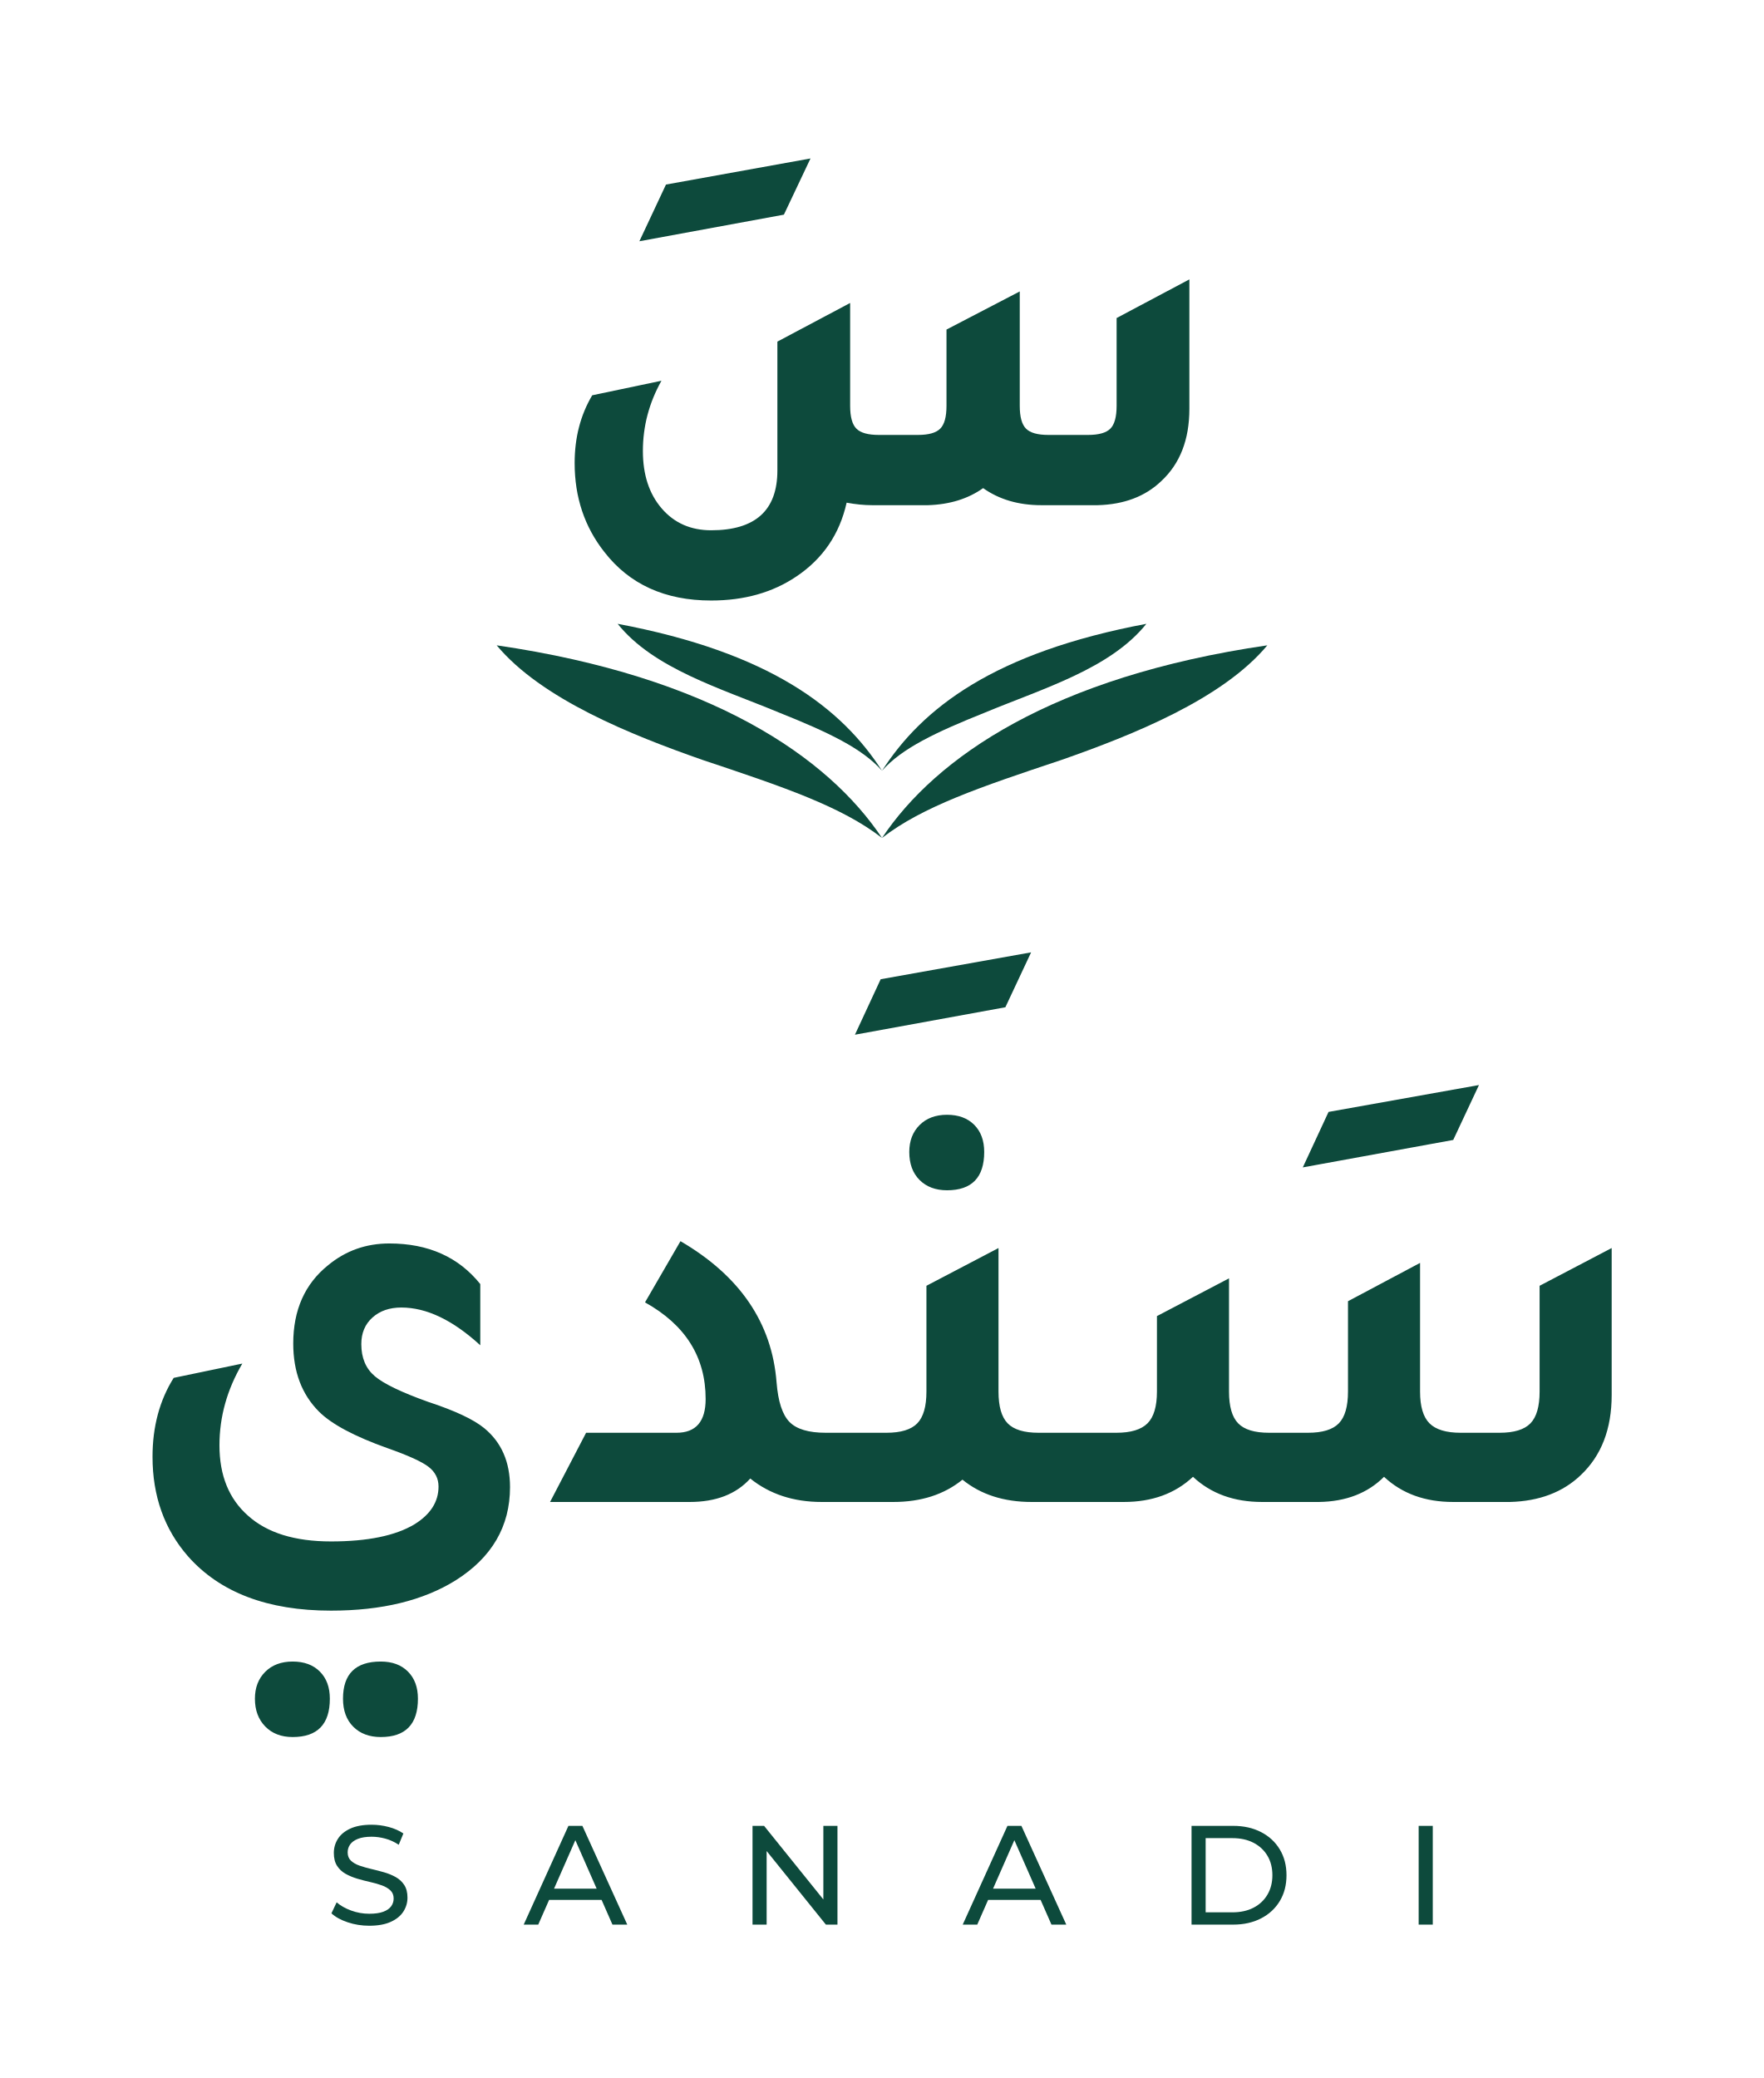
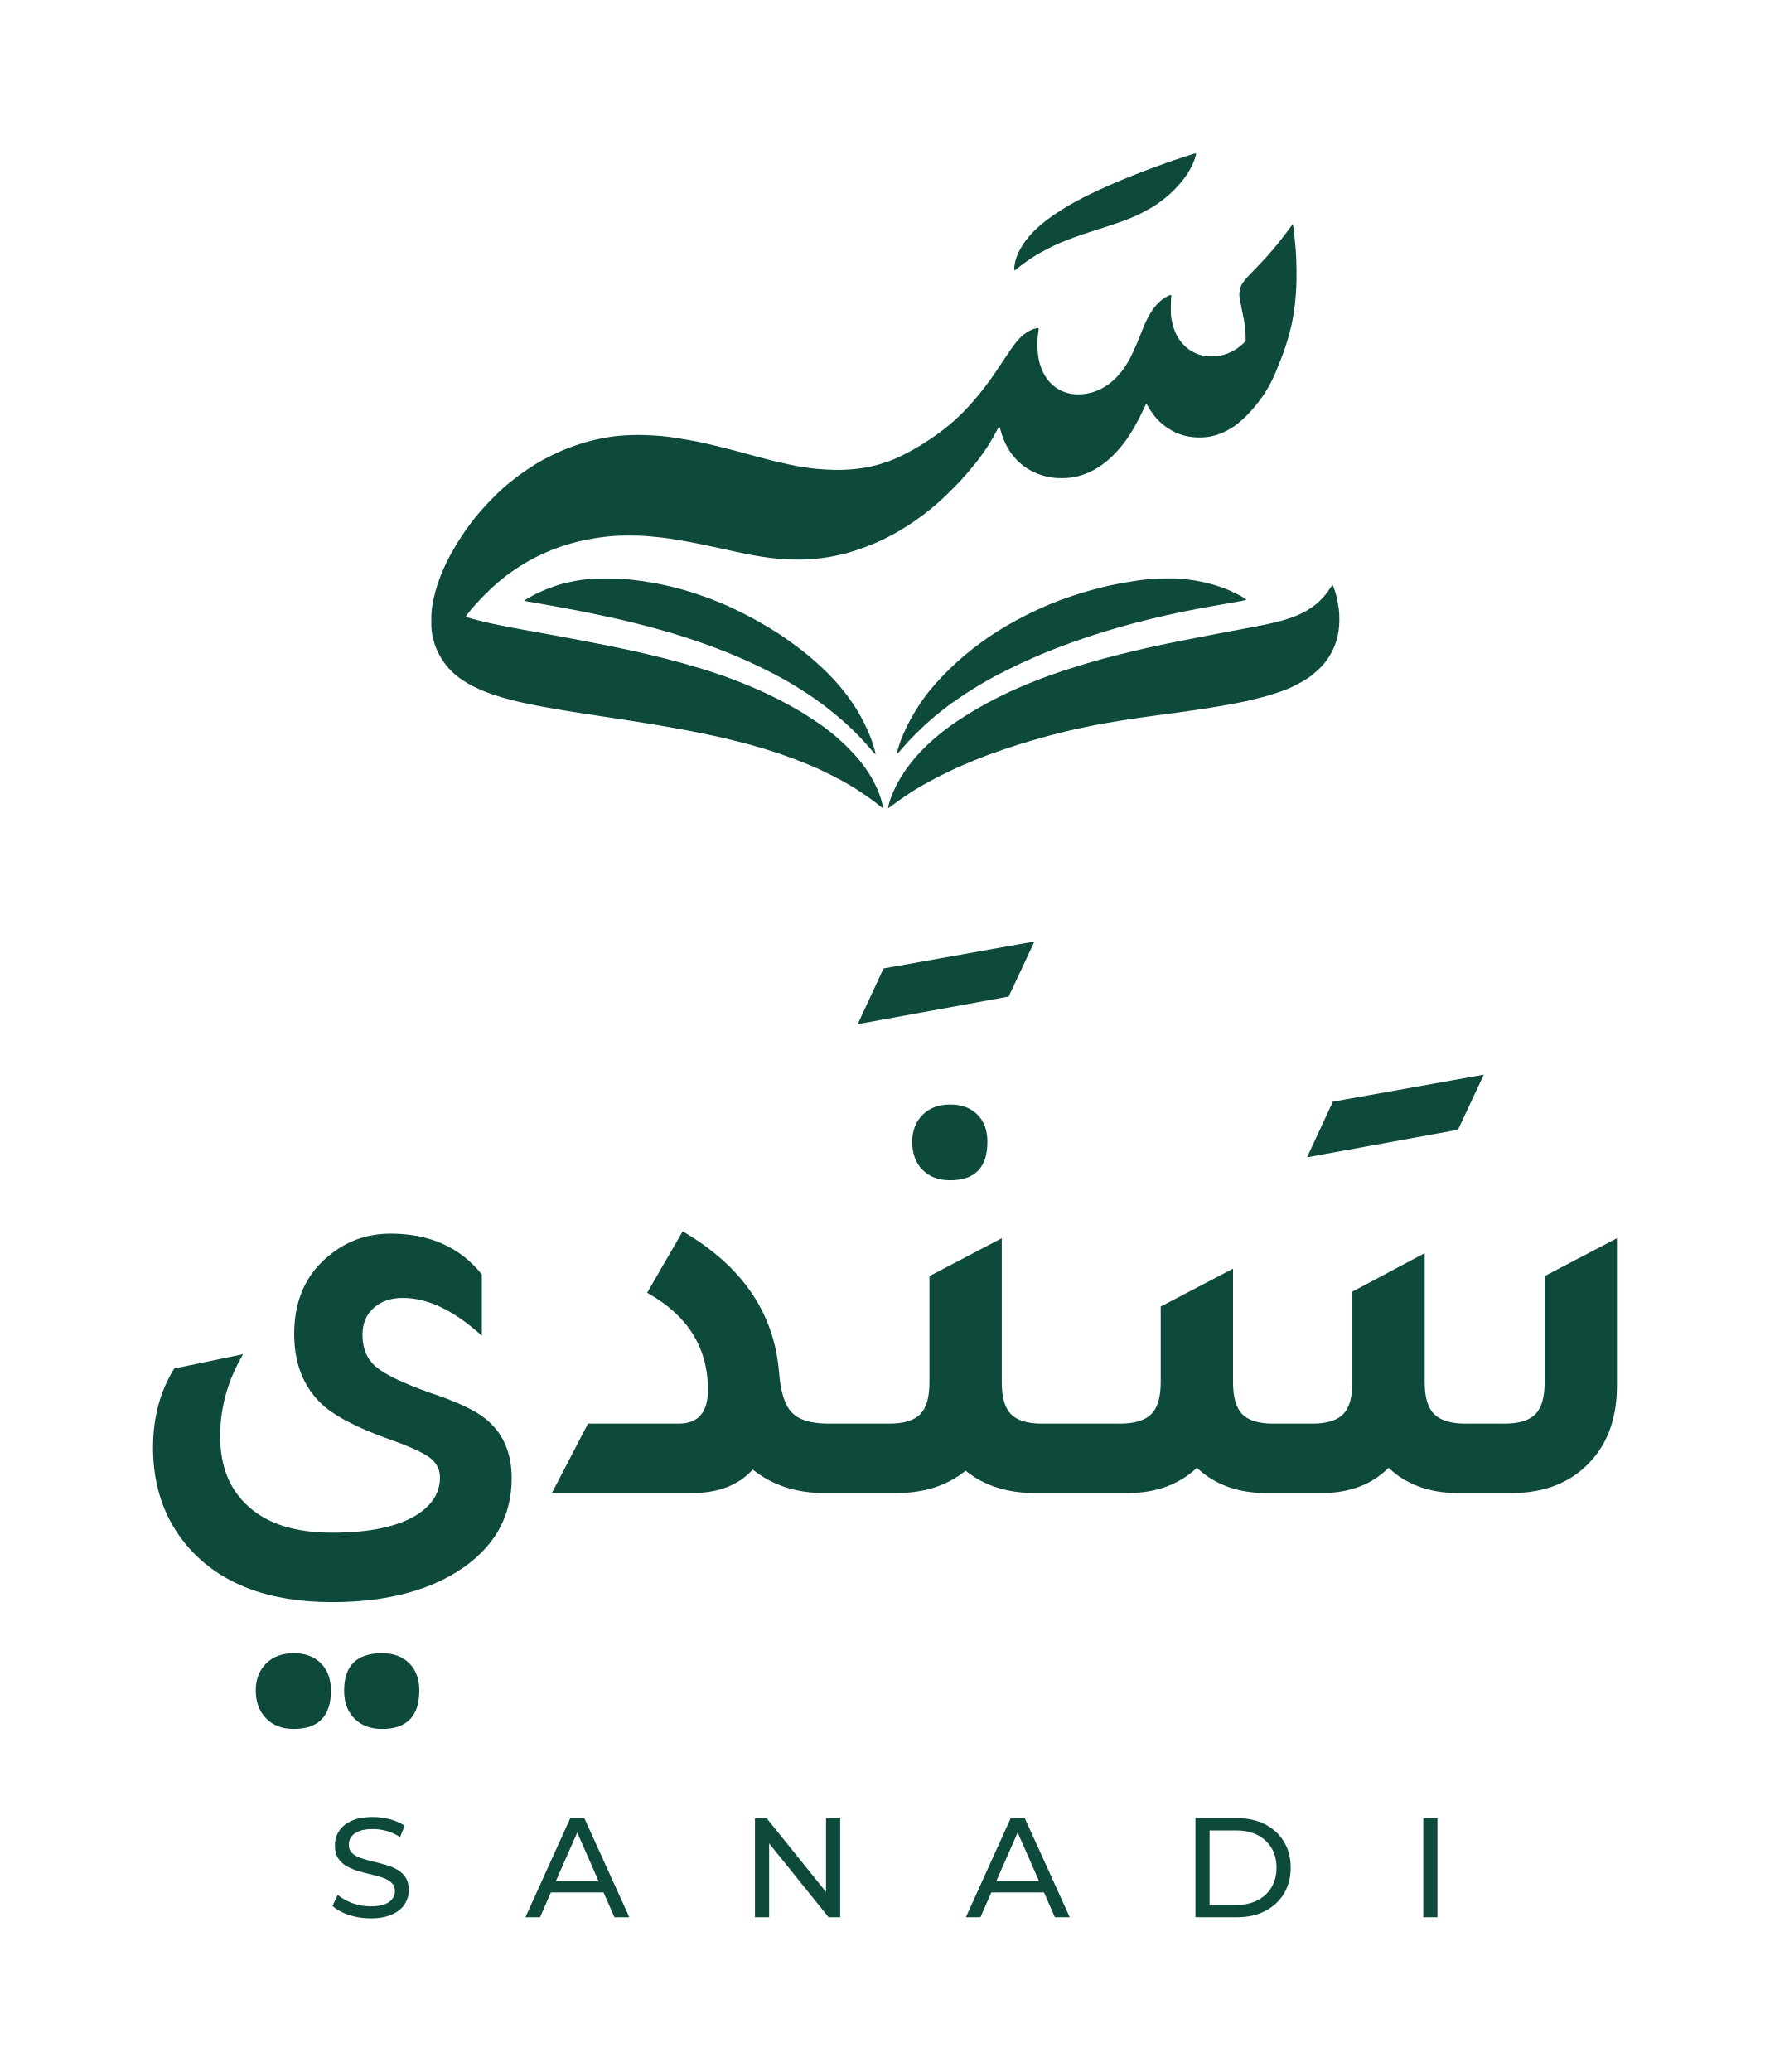
- <svg xmlns="http://www.w3.org/2000/svg" viewBox="0 0 925 1090">
+ <svg xmlns="http://www.w3.org/2000/svg" viewBox="0 0 925 1083">
  <g fill="#0D4A3C">
-     <g transform="translate(227.6,9.5) scale(0.47)">
-       <path d="M229.24 249.04 258.92 185.76 420.2 156.64 390.52 219.36ZM761.8 334.72 843.0 291.6V436.08Q843.0 487.6 811.64 516.72Q784.76 542.48 740.52 543.6H677.8Q639.72 543.6 612.84 524.56Q587.64 542.48 551.24 543.6H489.08Q475.64 543.6 460.52 540.8Q448.76 593.44 404.52 623.12Q364.76 650.0 309.32 650.0Q232.04 650.0 190.04 595.68Q157.0 553.68 157.0 496.56Q157.0 454.0 176.6 420.96L253.88 404.72Q233.16 441.68 233.16 483.12Q233.16 522.88 254.16 547.24Q275.16 571.6 309.32 571.6Q383.24 571.6 383.24 504.96V361.04L464.44 317.92V432.72Q464.44 451.2 471.44 458.2Q478.44 465.2 496.36 465.2H540.04Q557.96 465.2 564.96 458.2Q571.96 451.2 571.96 432.72V347.6L653.72 305.04V432.72Q653.72 451.2 660.72 458.2Q667.72 465.2 685.64 465.2H729.88Q747.8 465.2 754.8 458.2Q761.8 451.2 761.8 432.72Z" />
-       <path d="M500,915 C560,825 690,735 930,700 C880,760 780,800 700,828 C610,858 545,880 500,915 Z" />
-       <path d="M500,840 C545,770 625,708 795,676 C755,726 680,748 615,775 C560,797 522,815 500,840 Z" />
-       <path d="M500,915 C440,825 310,735 70,700 C120,760 220,800 300,828 C390,858 455,880 500,915 Z" />
-       <path d="M500,840 C455,770 375,708 205,676 C245,726 320,748 385,775 C440,797 478,815 500,840 Z" />
+     <g transform="translate(225.4,80.0) scale(0.2536) translate(-64.0,-35.0)">
+       <path fill-rule="evenodd" d="M1011.20,1381.88C1034.39,1364.43 1057.38,1349.11 1076.50,1338.37C1098.88,1325.79 1107.26,1321.37 1126.25,1312.14C1145.52,1302.77 1145.18,1302.93 1164.00,1294.89C1177.57,1289.09 1201.09,1279.58 1209.25,1276.59C1212.28,1275.48 1217.00,1273.74 1219.75,1272.73C1229.93,1268.96 1260.50,1258.57 1272.50,1254.80C1315.43,1241.30 1366.03,1227.79 1401.00,1220.49C1431.06,1214.21 1444.34,1211.64 1459.00,1209.24C1461.61,1208.82 1470.39,1207.34 1478.50,1205.96C1494.30,1203.28 1503.59,1201.84 1520.25,1199.50C1526.03,1198.69 1532.28,1197.79 1534.16,1197.50C1536.03,1197.21 1544.02,1196.10 1551.91,1195.02C1559.79,1193.93 1570.41,1192.47 1575.50,1191.76C1580.59,1191.05 1589.92,1189.81 1596.25,1189.00C1602.58,1188.19 1613.15,1186.73 1619.75,1185.75C1626.35,1184.77 1633.55,1183.74 1635.75,1183.46C1637.95,1183.18 1643.12,1182.40 1647.25,1181.73C1658.85,1179.84 1663.52,1179.12 1673.25,1177.72C1678.20,1177.00 1686.53,1175.63 1691.75,1174.68C1696.97,1173.72 1702.38,1172.74 1703.75,1172.50C1709.54,1171.50 1714.99,1170.50 1718.50,1169.78C1720.56,1169.36 1725.85,1168.33 1730.25,1167.48C1763.21,1161.15 1798.24,1151.48 1824.08,1141.58C1842.66,1134.46 1866.13,1121.69 1878.59,1111.92C1883.88,1107.77 1895.26,1097.62 1898.76,1093.93C1914.04,1077.82 1925.62,1057.21 1931.31,1036.00C1932.64,1031.05 1932.74,1030.54 1934.42,1020.75C1936.63,1007.82 1936.86,988.08 1934.95,974.00C1934.11,967.84 1932.48,957.87 1932.00,956.00C1931.75,955.04 1930.95,951.66 1930.21,948.50C1928.95,943.07 1925.51,932.44 1923.46,927.67C1922.95,926.48 1922.22,925.50 1921.82,925.50C1921.43,925.50 1919.60,927.94 1917.76,930.91C1910.27,942.99 1899.93,954.93 1889.00,964.12C1879.00,972.53 1864.48,981.29 1850.50,987.36C1833.93,994.55 1812.39,1000.85 1785.00,1006.52C1778.26,1007.91 1771.74,1009.23 1770.50,1009.46C1769.26,1009.69 1765.89,1010.34 1763.00,1010.91C1760.11,1011.49 1754.04,1012.65 1749.50,1013.50C1744.96,1014.36 1739.56,1015.38 1737.50,1015.77C1735.44,1016.17 1730.71,1017.05 1727.00,1017.74C1723.29,1018.42 1714.85,1020.00 1708.25,1021.26C1696.02,1023.59 1689.76,1024.77 1681.75,1026.25C1670.63,1028.31 1651.04,1032.11 1645.50,1033.27C1643.71,1033.65 1637.97,1034.77 1632.75,1035.77C1627.53,1036.76 1618.75,1038.48 1613.25,1039.59C1607.75,1040.69 1601.11,1042.02 1598.50,1042.53C1595.89,1043.04 1589.92,1044.26 1585.25,1045.24C1580.58,1046.21 1573.38,1047.69 1569.25,1048.53C1565.12,1049.36 1560.96,1050.25 1560.00,1050.51C1558.37,1050.94 1552.41,1052.25 1541.75,1054.54C1539.28,1055.07 1535.90,1055.82 1534.25,1056.21C1532.60,1056.61 1528.78,1057.50 1525.75,1058.20C1522.72,1058.90 1517.66,1060.07 1514.50,1060.81C1497.17,1064.82 1468.15,1072.12 1448.00,1077.54C1418.43,1085.49 1374.52,1099.05 1350.25,1107.74C1346.67,1109.02 1341.28,1110.93 1338.25,1111.98C1331.66,1114.27 1326.00,1116.37 1319.25,1119.01C1293.67,1129.00 1289.98,1130.50 1274.25,1137.37C1231.14,1156.17 1190.35,1178.22 1152.00,1203.44C1096.46,1239.97 1053.18,1283.77 1027.90,1329.01C1023.55,1336.80 1021.14,1341.52 1019.35,1345.75C1018.65,1347.40 1017.07,1350.91 1015.83,1353.55C1010.65,1364.62 1004.57,1385.00 1006.45,1385.00C1006.78,1385.00 1008.92,1383.59 1011.20,1381.88Z M994.85,1381.38C994.12,1373.69 988.70,1356.84 982.75,1343.75C969.16,1313.85 951.18,1288.69 923.76,1261.21C902.07,1239.46 881.38,1222.61 853.75,1204.18C822.36,1183.24 795.85,1168.34 756.25,1149.37C739.14,1141.17 709.61,1128.68 689.50,1121.14C677.20,1116.52 668.96,1113.47 667.50,1113.00C666.81,1112.77 661.64,1110.98 656.00,1109.01C618.45,1095.90 560.93,1079.70 511.25,1068.23C506.85,1067.21 499.60,1065.51 495.14,1064.44C490.68,1063.38 484.38,1061.94 481.14,1061.24C439.32,1052.27 381.75,1040.79 343.25,1033.74C333.35,1031.93 321.20,1029.68 316.25,1028.74C305.84,1026.76 292.02,1024.22 286.25,1023.23C284.05,1022.85 280.45,1022.21 278.25,1021.80C276.05,1021.39 271.66,1020.59 268.50,1020.03C265.34,1019.46 259.49,1018.42 255.50,1017.70C251.51,1016.99 242.40,1015.32 235.25,1013.99C228.10,1012.66 221.01,1011.34 219.50,1011.06C216.20,1010.44 205.72,1008.28 192.75,1005.53C180.36,1002.91 163.36,998.90 158.00,997.32C155.66,996.64 151.39,995.48 148.50,994.76C139.67,992.53 136.51,991.45 135.99,990.48C135.58,989.72 136.45,988.34 140.95,982.56C149.44,971.67 159.10,960.90 173.25,946.57C193.76,925.77 209.84,912.09 232.07,896.50C273.23,867.64 319.24,847.08 369.50,835.08C377.16,833.25 399.18,829.03 406.29,828.03C421.69,825.87 425.27,825.45 438.00,824.39C456.22,822.87 488.13,822.88 508.25,824.43C525.48,825.75 546.90,828.17 559.67,830.23C580.63,833.60 590.34,835.29 599.09,837.05C604.68,838.18 611.05,839.43 613.25,839.83C620.65,841.16 645.22,846.39 663.50,850.52C669.41,851.86 680.21,854.21 687.50,855.75C694.79,857.28 703.79,859.19 707.50,859.99C729.45,864.71 756.61,868.97 777.51,870.97C818.45,874.89 859.09,872.94 896.50,865.24C914.10,861.62 925.82,858.46 942.75,852.77C970.16,843.57 990.74,834.65 1015.75,821.14C1041.81,807.06 1071.67,786.86 1094.67,767.75C1097.98,765.00 1101.49,762.08 1102.47,761.27C1116.10,749.94 1144.20,722.62 1158.04,707.25C1191.64,669.93 1210.99,643.12 1228.69,609.37C1232.52,602.06 1234.38,599.00 1234.98,599.00C1235.63,599.00 1236.15,600.17 1237.21,604.12C1240.95,617.96 1244.14,626.41 1249.85,637.63C1268.46,674.17 1303.17,698.30 1345.34,704.01C1355.43,705.38 1371.55,705.38 1381.60,704.02C1423.86,698.30 1461.20,673.83 1493.55,630.65C1507.07,612.61 1520.98,588.36 1532.79,562.27C1535.56,556.15 1537.63,552.19 1538.10,552.10C1538.64,552.00 1539.82,553.63 1541.90,557.35C1555.53,581.81 1573.76,599.15 1597.69,610.43C1613.06,617.68 1629.32,621.17 1647.75,621.20C1667.51,621.23 1684.09,617.23 1702.54,607.98C1715.18,601.64 1723.33,595.97 1736.00,584.70C1748.96,573.17 1762.35,558.08 1774.56,541.25C1787.53,523.36 1798.65,502.89 1806.86,481.76C1807.82,479.29 1809.02,476.36 1809.52,475.26C1810.42,473.27 1812.74,467.51 1816.17,458.75C1827.35,430.19 1836.19,399.34 1840.74,373.00C1842.66,361.84 1842.95,360.03 1843.45,355.75C1843.74,353.27 1844.32,348.44 1844.73,345.00C1847.16,324.85 1848.26,300.12 1847.85,274.75C1847.32,242.76 1846.25,228.10 1841.48,188.14C1841.06,184.59 1840.35,182.50 1839.57,182.50C1839.35,182.50 1838.41,183.57 1837.48,184.88C1828.90,196.94 1811.26,219.72 1801.57,231.25C1791.18,243.62 1780.18,255.73 1766.25,270.15C1740.67,296.63 1737.82,299.93 1734.27,307.25C1730.45,315.11 1729.12,324.31 1730.55,332.94C1731.66,339.67 1734.54,354.62 1737.22,367.62C1741.57,388.73 1743.00,400.23 1743.00,414.20L1743.00,422.72L1738.88,426.76C1734.53,431.02 1727.00,436.92 1721.44,440.42C1713.29,445.56 1700.98,450.47 1690.39,452.82C1684.79,454.06 1683.30,454.18 1673.50,454.20C1664.26,454.23 1662.01,454.07 1657.47,453.12C1622.90,445.88 1598.80,420.29 1591.30,382.85C1588.85,370.64 1588.75,369.43 1588.79,353.00C1588.82,344.30 1589.09,335.40 1589.40,333.13C1589.72,330.86 1589.84,328.67 1589.68,328.25C1589.21,327.01 1587.42,327.38 1582.71,329.70C1571.42,335.27 1561.64,343.85 1552.50,356.23C1547.10,363.55 1541.11,374.19 1536.03,385.50C1534.86,388.11 1533.45,391.23 1532.91,392.43C1531.50,395.55 1527.89,404.57 1524.69,413.00C1517.59,431.66 1507.75,453.02 1500.52,465.43C1482.51,496.37 1458.78,517.34 1430.91,526.93C1416.48,531.89 1398.36,533.66 1384.46,531.46C1361.54,527.84 1342.42,515.07 1330.04,495.12C1327.29,490.67 1323.40,483.11 1322.22,479.89C1317.19,466.16 1315.06,455.82 1313.95,439.82C1313.28,430.18 1313.84,415.90 1315.23,406.75C1317.11,394.46 1317.24,394.69 1309.32,396.71C1296.38,400.00 1283.04,409.24 1271.83,422.66C1264.60,431.32 1260.48,437.11 1245.26,460.00C1224.30,491.51 1221.57,495.46 1208.78,512.69C1188.99,539.36 1165.39,565.73 1143.94,585.13C1115.00,611.30 1073.57,639.24 1037.16,657.13C1021.22,664.96 1013.64,668.12 998.37,673.29C962.73,685.36 921.79,690.07 877.16,687.25C865.70,686.52 850.06,685.16 848.50,684.75C848.09,684.64 844.15,684.09 839.75,683.53C816.13,680.52 785.95,673.97 739.75,661.81C727.61,658.61 712.91,654.61 707.50,653.02C705.44,652.41 699.14,650.72 693.50,649.26C687.86,647.80 678.41,645.34 672.50,643.80C659.93,640.51 636.41,634.86 621.00,631.43C606.00,628.08 570.03,622.00 550.50,619.50C535.62,617.59 508.42,616.02 490.25,616.01C473.00,616.00 449.43,617.46 437.50,619.28C404.83,624.26 379.96,630.65 349.84,641.80C327.17,650.19 297.79,664.54 278.22,676.78C268.43,682.91 254.95,691.92 248.75,696.48C247.38,697.50 244.45,699.65 242.25,701.26C240.05,702.87 235.01,706.80 231.06,709.97C227.10,713.15 223.02,716.42 221.99,717.25C203.18,732.34 172.62,763.79 153.72,787.50C128.20,819.52 104.12,858.70 89.64,891.75C88.67,893.95 87.32,896.99 86.64,898.50C84.81,902.54 78.75,918.69 77.04,924.08C73.39,935.60 71.40,942.97 69.34,952.50C65.09,972.18 64.34,979.05 64.29,998.75C64.24,1016.87 64.84,1022.55 68.27,1036.50C71.17,1048.29 73.87,1055.67 78.85,1065.46C91.34,1090.03 108.45,1108.65 132.25,1123.58C141.66,1129.48 143.69,1130.63 152.78,1135.16C169.24,1143.37 186.48,1149.93 210.00,1156.93C220.51,1160.06 237.72,1164.54 245.75,1166.24C247.95,1166.71 253.24,1167.85 257.50,1168.78C271.12,1171.75 292.43,1175.98 303.00,1177.80C308.64,1178.77 314.94,1179.86 317.00,1180.23C335.17,1183.43 358.65,1187.25 380.25,1190.50C387.68,1191.62 397.35,1193.10 401.75,1193.79C406.15,1194.48 411.94,1195.37 414.63,1195.77C417.31,1196.17 421.81,1196.85 424.63,1197.27C427.44,1197.70 431.32,1198.27 433.25,1198.55C435.18,1198.84 438.77,1199.38 441.25,1199.76C443.73,1200.14 448.11,1200.81 451.00,1201.25C457.79,1202.26 461.18,1202.79 467.00,1203.73C469.61,1204.15 477.94,1205.50 485.50,1206.73C493.06,1207.95 501.61,1209.30 504.50,1209.72C507.39,1210.15 513.69,1211.17 518.50,1212.00C523.31,1212.82 530.17,1213.95 533.75,1214.51C537.33,1215.07 540.56,1215.63 540.95,1215.77C541.33,1215.91 543.13,1216.24 544.95,1216.51C546.76,1216.78 550.73,1217.45 553.75,1218.00C556.77,1218.55 563.75,1219.79 569.25,1220.75C583.36,1223.21 592.97,1225.07 625.00,1231.56C636.96,1233.98 649.67,1236.64 653.25,1237.47C656.83,1238.30 662.79,1239.68 666.50,1240.54C678.42,1243.30 700.02,1248.71 719.25,1253.76C725.91,1255.50 736.76,1258.62 745.25,1261.23C749.38,1262.50 755.00,1264.22 757.75,1265.07C792.16,1275.64 832.12,1290.61 862.00,1304.11C870.77,1308.08 902.03,1323.63 909.09,1327.55C925.05,1336.39 937.05,1343.65 949.75,1352.15C967.13,1363.77 973.57,1368.44 987.95,1379.86C991.14,1382.40 994.06,1384.48 994.45,1384.49C995.00,1384.50 995.08,1383.86 994.85,1381.38Z M979.82,1271.56C979.23,1267.93 974.49,1252.04 971.59,1244.00C964.81,1225.19 952.60,1200.28 940.84,1181.25C937.14,1175.27 927.97,1161.73 923.56,1155.75C919.26,1149.91 917.29,1147.39 910.28,1138.75C890.13,1113.95 864.10,1088.74 831.49,1062.45C827.98,1059.62 805.07,1042.58 800.28,1039.25C797.92,1037.60 794.58,1035.25 792.87,1034.02C778.33,1023.63 748.35,1005.46 724.75,992.75C706.00,982.64 674.08,967.38 660.50,962.01C659.26,961.52 655.89,960.17 653.00,959.01C639.76,953.67 637.11,952.66 627.25,949.15C596.84,938.34 574.27,931.82 545.50,925.55C525.61,921.22 521.50,920.46 501.64,917.53C485.63,915.16 474.41,913.90 456.00,912.39C445.51,911.53 403.45,911.53 395.00,912.39C391.56,912.74 386.50,913.25 383.75,913.52C370.38,914.86 347.89,919.06 334.75,922.66C313.47,928.50 288.32,938.66 270.50,948.62C256.42,956.49 254.90,957.62 257.62,958.24C259.14,958.58 267.88,960.13 281.50,962.48C297.17,965.17 323.31,969.86 329.00,970.99C331.61,971.51 338.93,972.87 345.25,974.00C370.24,978.50 410.51,986.78 448.75,995.27C454.87,996.63 467.00,999.55 475.00,1001.58C479.26,1002.66 485.90,1004.30 489.75,1005.23C507.79,1009.55 546.79,1020.29 565.50,1026.08C570.86,1027.74 576.94,1029.61 579.00,1030.25C605.03,1038.25 644.11,1052.14 670.50,1062.75C701.96,1075.41 723.25,1084.91 751.25,1098.78C768.80,1107.48 775.69,1111.10 793.00,1120.72C809.66,1129.98 839.99,1149.05 854.05,1159.11C855.31,1160.01 857.79,1161.75 859.55,1162.96C866.25,1167.60 882.90,1180.30 891.72,1187.51C922.38,1212.56 946.10,1235.47 967.76,1260.98C977.11,1271.98 979.03,1274.04 979.61,1273.68C979.89,1273.51 979.98,1272.56 979.82,1271.56Z M1031.09,1266.41C1045.97,1249.27 1049.79,1245.15 1064.48,1230.49C1075.15,1219.82 1084.25,1211.40 1097.75,1199.68C1103.99,1194.26 1121.58,1180.22 1129.25,1174.53C1132.00,1172.49 1135.38,1169.98 1136.75,1168.96C1140.28,1166.35 1160.35,1152.62 1163.84,1150.43C1165.44,1149.42 1171.15,1145.80 1176.54,1142.37C1200.96,1126.80 1223.15,1114.39 1252.25,1100.02C1273.85,1089.35 1282.10,1085.40 1289.50,1082.17C1292.94,1080.66 1298.45,1078.22 1301.75,1076.74C1350.45,1054.87 1414.45,1031.92 1476.50,1014.07C1494.59,1008.87 1499.90,1007.38 1505.25,1006.01C1508.28,1005.24 1514.46,1003.59 1519.00,1002.36C1550.28,993.88 1609.34,980.69 1646.25,973.96C1652.30,972.86 1660.74,971.30 1665.00,970.49C1676.87,968.26 1690.74,965.79 1707.25,963.00C1732.72,958.68 1744.00,956.40 1744.00,955.57C1744.00,952.65 1712.52,936.68 1694.25,930.33C1665.14,920.21 1640.96,915.21 1606.54,912.19C1599.19,911.55 1593.32,911.44 1577.54,911.65C1566.65,911.79 1555.39,912.15 1552.50,912.44C1549.61,912.73 1544.55,913.21 1541.25,913.50C1528.52,914.64 1512.52,916.95 1489.25,921.01C1487.88,921.25 1483.26,922.15 1479.00,923.01C1474.74,923.88 1469.11,925.01 1466.50,925.52C1463.89,926.04 1460.85,926.69 1459.75,926.97C1458.65,927.24 1451.79,928.93 1444.50,930.72C1428.69,934.61 1420.30,936.93 1401.75,942.53C1393.95,944.88 1369.52,953.14 1361.50,956.14C1312.66,974.40 1259.17,1001.76 1217.34,1029.88C1168.66,1062.60 1124.91,1102.01 1090.94,1143.75C1073.39,1165.31 1055.60,1193.79 1042.61,1221.12C1034.93,1237.29 1030.76,1247.99 1026.22,1263.17C1024.05,1270.44 1023.53,1273.50 1024.47,1273.50C1024.73,1273.50 1027.71,1270.31 1031.09,1266.41Z M1272.26,272.94C1292.45,256.52 1312.29,243.75 1336.97,231.29C1353.99,222.71 1360.61,219.85 1386.81,209.82C1396.21,206.22 1417.87,198.92 1434.25,193.82C1446.46,190.02 1470.05,182.21 1480.50,178.52C1484.49,177.11 1489.10,175.49 1490.75,174.92C1495.34,173.32 1511.20,166.84 1516.25,164.49C1518.72,163.34 1521.99,161.83 1523.50,161.12C1529.06,158.53 1544.19,150.38 1549.89,146.91C1575.68,131.19 1598.68,110.55 1615.93,87.62C1627.55,72.17 1635.37,57.00 1639.80,41.31C1640.49,38.86 1640.93,36.54 1640.78,36.14C1640.48,35.37 1639.09,35.52 1635.25,36.76C1634.15,37.12 1627.17,39.36 1619.75,41.75C1606.12,46.14 1584.52,53.39 1581.75,54.50C1580.92,54.83 1576.54,56.42 1572.00,58.02C1556.13,63.64 1538.22,70.26 1529.00,73.92C1525.56,75.29 1517.58,78.44 1511.25,80.93C1460.08,101.05 1410.95,123.97 1379.00,142.62C1331.71,170.23 1300.85,196.79 1283.03,225.23C1276.54,235.57 1273.16,242.48 1269.93,252.00C1266.44,262.29 1264.70,277.00 1266.97,277.00C1267.14,277.00 1269.52,275.17 1272.26,272.94Z" />
    </g>
-     <path d="M251.9 705.65Q230.3 685.85 210.5 685.85Q201.2 685.85 195.35 691.1Q189.5 696.35 189.5 705.05Q189.5 715.85 196.55 721.85Q203.6 727.85 224.6 735.35Q245.6 742.25 254.0 749.15Q267.5 760.25 267.5 780.05Q267.5 810.95 239.0 828.95Q213.5 844.85 173.6 844.85Q123.8 844.85 98.6 816.35Q80.0 795.05 80.0 764.15Q80.0 740.45 91.1 722.75L127.1 715.25Q115.1 735.65 115.1 758.15Q115.1 781.85 130.1 795.05Q145.1 808.55 173.6 808.55Q202.4 808.55 217.4 799.55Q230.0 791.75 230.0 779.75Q230.0 773.45 224.75 769.4Q219.5 765.35 203.3 759.65Q177.2 750.35 167.3 740.45Q153.8 726.95 153.8 704.75Q153.8 678.35 172.1 663.65Q185.9 652.25 204.2 652.25Q234.8 652.25 251.9 673.55ZM153.5 911.15Q144.5 911.15 139.1 905.6Q133.7 900.05 133.7 891.05Q133.7 882.35 139.1 876.95Q144.5 871.55 153.5 871.55Q162.5 871.55 167.75 876.8Q173.0 882.05 173.0 891.05Q173.0 911.15 153.5 911.15ZM199.7 911.15Q190.7 911.15 185.3 905.75Q179.9 900.35 179.9 891.05Q179.9 871.55 199.7 871.55Q208.7 871.55 213.95 876.8Q219.2 882.05 219.2 891.05Q219.2 911.15 199.7 911.15ZM288.5 787.85 307.4 751.55H354.8Q370.1 751.55 370.1 733.85Q370.1 700.85 338.3 683.15L356.9 651.05Q403.7 678.35 407.3 725.15Q408.5 740.15 414.05 745.85Q419.6 751.55 433.1 751.55H455.9V787.85H431.0Q408.8 787.85 393.5 775.55Q382.4 787.85 361.7 787.85ZM448.4 542.75 461.9 513.65 540.8 499.55 527.3 528.35ZM496.7 624.35Q487.7 624.35 482.3 618.95Q476.9 613.55 476.9 604.25Q476.9 595.55 482.3 590.15Q487.7 584.75 496.7 584.75Q505.7 584.75 510.95 590Q516.2 595.25 516.2 604.25Q516.2 624.35 496.7 624.35ZM544.7 751.55H571.7V787.85H541.1Q519.2 787.85 504.8 776.15Q490.4 787.85 468.5 787.85H437.9V751.55H464.9Q476.3 751.55 481.1 746.6Q485.9 741.65 485.9 729.95V674.45L523.7 654.65V729.95Q523.7 741.65 528.5 746.6Q533.3 751.55 544.7 751.55ZM683.3 612.35 696.8 583.25 775.7 569.15 762.2 597.95ZM553.7 787.85V751.55H585.5Q596.9 751.55 601.85 746.6Q606.8 741.65 606.8 729.95V690.35L644.6 670.55V729.95Q644.6 741.65 649.4 746.6Q654.2 751.55 665.6 751.55H686.0Q697.4 751.55 702.2 746.6Q707.0 741.65 707.0 729.95V682.55L744.8 662.45V729.95Q744.8 741.65 749.75 746.6Q754.7 751.55 766.1 751.55H786.5Q797.9 751.55 802.7 746.6Q807.5 741.65 807.5 729.95V674.45L845.3 654.65V731.75Q845.3 758.45 829.1 773.75Q815.0 787.25 791.9 787.85H762.2Q740.0 787.85 725.9 774.65Q713.0 787.55 691.7 787.85H662.0Q639.8 787.85 625.7 774.65Q611.6 787.85 589.4 787.85Z" />
-     <path d="M193.663 1010.134Q187.743 1010.134 182.341 1008.321Q176.939 1006.508 173.831 1003.622L176.569 997.85Q179.529 1000.44 184.117 1002.142Q188.705 1003.844 193.663 1003.844Q198.177 1003.844 200.989 1002.808Q203.801 1001.772 205.133 999.959Q206.465 998.146 206.465 995.852Q206.465 993.188 204.726 991.56Q202.987 989.932 200.212 988.933Q197.437 987.934 194.107 987.194Q190.777 986.454 187.41 985.455Q184.043 984.456 181.268 982.902Q178.493 981.348 176.791 978.721Q175.089 976.094 175.089 971.95Q175.089 967.954 177.198 964.587Q179.307 961.22 183.71 959.185Q188.113 957.15 194.921 957.15Q199.435 957.15 203.875 958.334Q208.315 959.518 211.571 961.738L209.129 967.658Q205.799 965.438 202.099 964.439Q198.399 963.44 194.921 963.44Q190.555 963.44 187.743 964.55Q184.931 965.66 183.636 967.51Q182.341 969.36 182.341 971.654Q182.341 974.392 184.08 976.02Q185.819 977.648 188.594 978.61Q191.369 979.572 194.699 980.349Q198.029 981.126 201.396 982.088Q204.763 983.05 207.538 984.604Q210.313 986.158 212.015 988.748Q213.717 991.338 213.717 995.408Q213.717 999.33 211.571 1002.697Q209.425 1006.064 204.948 1008.099Q200.471 1010.134 193.663 1010.134ZM274.677 1009.542 298.135 957.742H305.461L328.993 1009.542H321.223L300.281 961.886H303.241L282.299 1009.542ZM284.667 996.592 286.665 990.672H315.821L317.967 996.592ZM394.689 1009.542V957.742H400.757L435.019 1000.292H431.837V957.742H439.237V1009.542H433.169L398.907 966.992H402.089V1009.542ZM504.933 1009.542 528.391 957.742H535.717L559.249 1009.542H551.479L530.537 961.886H533.497L512.555 1009.542ZM514.923 996.592 516.921 990.672H546.077L548.223 996.592ZM624.945 1009.542V957.742H646.775Q655.063 957.742 661.39 960.998Q667.717 964.254 671.232 970.1Q674.747 975.946 674.747 983.642Q674.747 991.338 671.232 997.184Q667.717 1003.03 661.39 1006.286Q655.063 1009.542 646.775 1009.542ZM632.345 1003.104H646.331Q652.769 1003.104 657.468 1000.662Q662.167 998.22 664.757 993.817Q667.347 989.414 667.347 983.642Q667.347 977.796 664.757 973.43Q662.167 969.064 657.468 966.622Q652.769 964.18 646.331 964.18H632.345ZM744.069 1009.542V957.742H751.469V1009.542Z" />
+     <path d="M251.9 698.207Q230.3 678.407 210.5 678.407Q201.2 678.407 195.35 683.657Q189.5 688.907 189.5 697.607Q189.5 708.407 196.55 714.407Q203.6 720.407 224.6 727.907Q245.6 734.807 254.0 741.707Q267.5 752.807 267.5 772.607Q267.5 803.507 239.0 821.507Q213.5 837.407 173.6 837.407Q123.8 837.407 98.6 808.907Q80.0 787.607 80.0 756.707Q80.0 733.007 91.1 715.307L127.1 707.807Q115.1 728.207 115.1 750.707Q115.1 774.407 130.1 787.607Q145.1 801.107 173.6 801.107Q202.4 801.107 217.4 792.107Q230.0 784.307 230.0 772.307Q230.0 766.007 224.75 761.957Q219.5 757.907 203.3 752.207Q177.2 742.907 167.3 733.007Q153.8 719.507 153.8 697.307Q153.8 670.907 172.1 656.207Q185.9 644.807 204.2 644.807Q234.8 644.807 251.9 666.107ZM153.5 903.707Q144.5 903.707 139.1 898.157Q133.7 892.607 133.7 883.607Q133.7 874.907 139.1 869.507Q144.5 864.107 153.5 864.107Q162.5 864.107 167.75 869.357Q173.0 874.607 173.0 883.607Q173.0 903.707 153.5 903.707ZM199.7 903.707Q190.7 903.707 185.3 898.307Q179.9 892.907 179.9 883.607Q179.9 864.107 199.7 864.107Q208.7 864.107 213.95 869.357Q219.2 874.607 219.2 883.607Q219.2 903.707 199.7 903.707ZM288.5 780.407 307.4 744.107H354.8Q370.1 744.107 370.1 726.407Q370.1 693.407 338.3 675.707L356.9 643.607Q403.7 670.907 407.3 717.707Q408.5 732.707 414.05 738.407Q419.6 744.107 433.1 744.107H455.9V780.407H431.0Q408.8 780.407 393.5 768.107Q382.4 780.407 361.7 780.407ZM448.4 535.307 461.9 506.207 540.8 492.107 527.3 520.907ZM496.7 616.907Q487.7 616.907 482.3 611.507Q476.9 606.107 476.9 596.807Q476.9 588.107 482.3 582.707Q487.7 577.307 496.7 577.307Q505.7 577.307 510.95 582.557Q516.2 587.807 516.2 596.807Q516.2 616.907 496.7 616.907ZM544.7 744.107H571.7V780.407H541.1Q519.2 780.407 504.8 768.707Q490.4 780.407 468.5 780.407H437.9V744.107H464.9Q476.3 744.107 481.1 739.157Q485.9 734.207 485.9 722.507V667.007L523.7 647.207V722.507Q523.7 734.207 528.5 739.157Q533.3 744.107 544.7 744.107ZM683.3 604.907 696.8 575.807 775.7 561.707 762.2 590.507ZM553.7 780.407V744.107H585.5Q596.9 744.107 601.85 739.157Q606.8 734.207 606.8 722.507V682.907L644.6 663.107V722.507Q644.6 734.207 649.4 739.157Q654.2 744.107 665.6 744.107H686.0Q697.4 744.107 702.2 739.157Q707.0 734.207 707.0 722.507V675.107L744.8 655.007V722.507Q744.8 734.207 749.75 739.157Q754.7 744.107 766.1 744.107H786.5Q797.9 744.107 802.7 739.157Q807.5 734.207 807.5 722.507V667.007L845.3 647.207V724.307Q845.3 751.007 829.1 766.307Q815.0 779.807 791.9 780.407H762.2Q740.0 780.407 725.9 767.207Q713.0 780.107 691.7 780.407H662.0Q639.8 780.407 625.7 767.207Q611.6 780.407 589.4 780.407Z" />
+     <path d="M193.663 1002.691Q187.743 1002.691 182.341 1000.878Q176.939 999.065 173.831 996.179L176.569 990.407Q179.529 992.997 184.117 994.699Q188.705 996.401 193.663 996.401Q198.177 996.401 200.989 995.365Q203.801 994.329 205.133 992.516Q206.465 990.703 206.465 988.409Q206.465 985.745 204.726 984.117Q202.987 982.489 200.212 981.49Q197.437 980.491 194.107 979.751Q190.777 979.011 187.41 978.012Q184.043 977.013 181.268 975.459Q178.493 973.905 176.791 971.278Q175.089 968.651 175.089 964.507Q175.089 960.511 177.198 957.144Q179.307 953.777 183.71 951.742Q188.113 949.707 194.921 949.707Q199.435 949.707 203.875 950.891Q208.315 952.075 211.571 954.295L209.129 960.215Q205.799 957.995 202.099 956.996Q198.399 955.997 194.921 955.997Q190.555 955.997 187.743 957.107Q184.931 958.217 183.636 960.067Q182.341 961.917 182.341 964.211Q182.341 966.949 184.08 968.577Q185.819 970.205 188.594 971.167Q191.369 972.129 194.699 972.906Q198.029 973.683 201.396 974.645Q204.763 975.607 207.538 977.161Q210.313 978.715 212.015 981.305Q213.717 983.895 213.717 987.965Q213.717 991.887 211.571 995.254Q209.425 998.621 204.948 1000.656Q200.471 1002.691 193.663 1002.691ZM274.677 1002.099 298.135 950.299H305.461L328.993 1002.099H321.223L300.281 954.443H303.241L282.299 1002.099ZM284.667 989.149 286.665 983.229H315.821L317.967 989.149ZM394.689 1002.099V950.299H400.757L435.019 992.849H431.837V950.299H439.237V1002.099H433.169L398.907 959.549H402.089V1002.099ZM504.933 1002.099 528.391 950.299H535.717L559.249 1002.099H551.479L530.537 954.443H533.497L512.555 1002.099ZM514.923 989.149 516.921 983.229H546.077L548.223 989.149ZM624.945 1002.099V950.299H646.775Q655.063 950.299 661.39 953.555Q667.717 956.811 671.232 962.657Q674.747 968.503 674.747 976.199Q674.747 983.895 671.232 989.741Q667.717 995.587 661.39 998.843Q655.063 1002.099 646.775 1002.099ZM632.345 995.661H646.331Q652.769 995.661 657.468 993.219Q662.167 990.777 664.757 986.374Q667.347 981.971 667.347 976.199Q667.347 970.353 664.757 965.987Q662.167 961.621 657.468 959.179Q652.769 956.737 646.331 956.737H632.345ZM744.069 1002.099V950.299H751.469V1002.099Z" />
  </g>
</svg>
